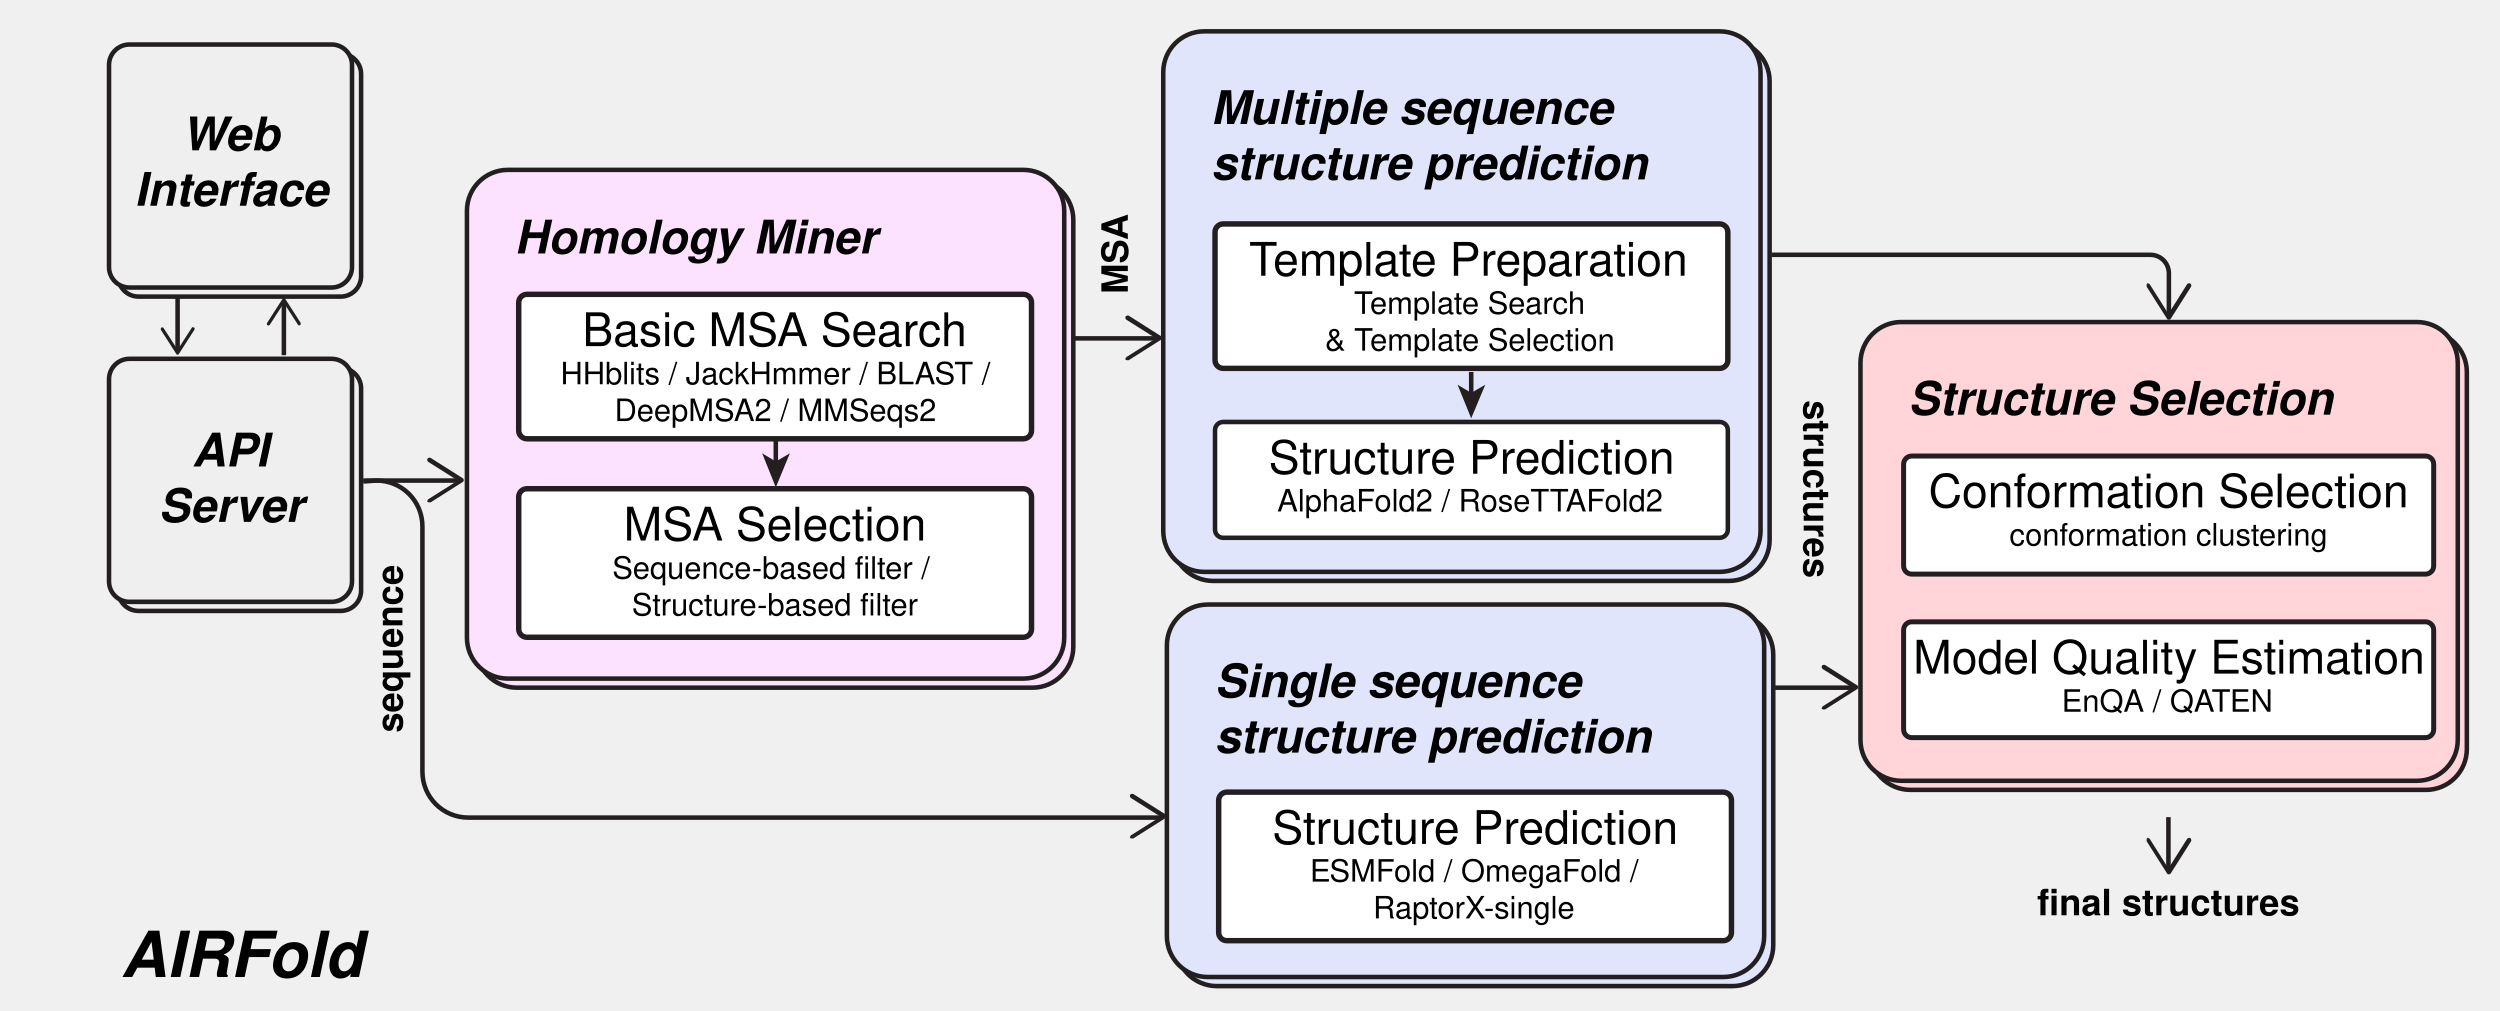
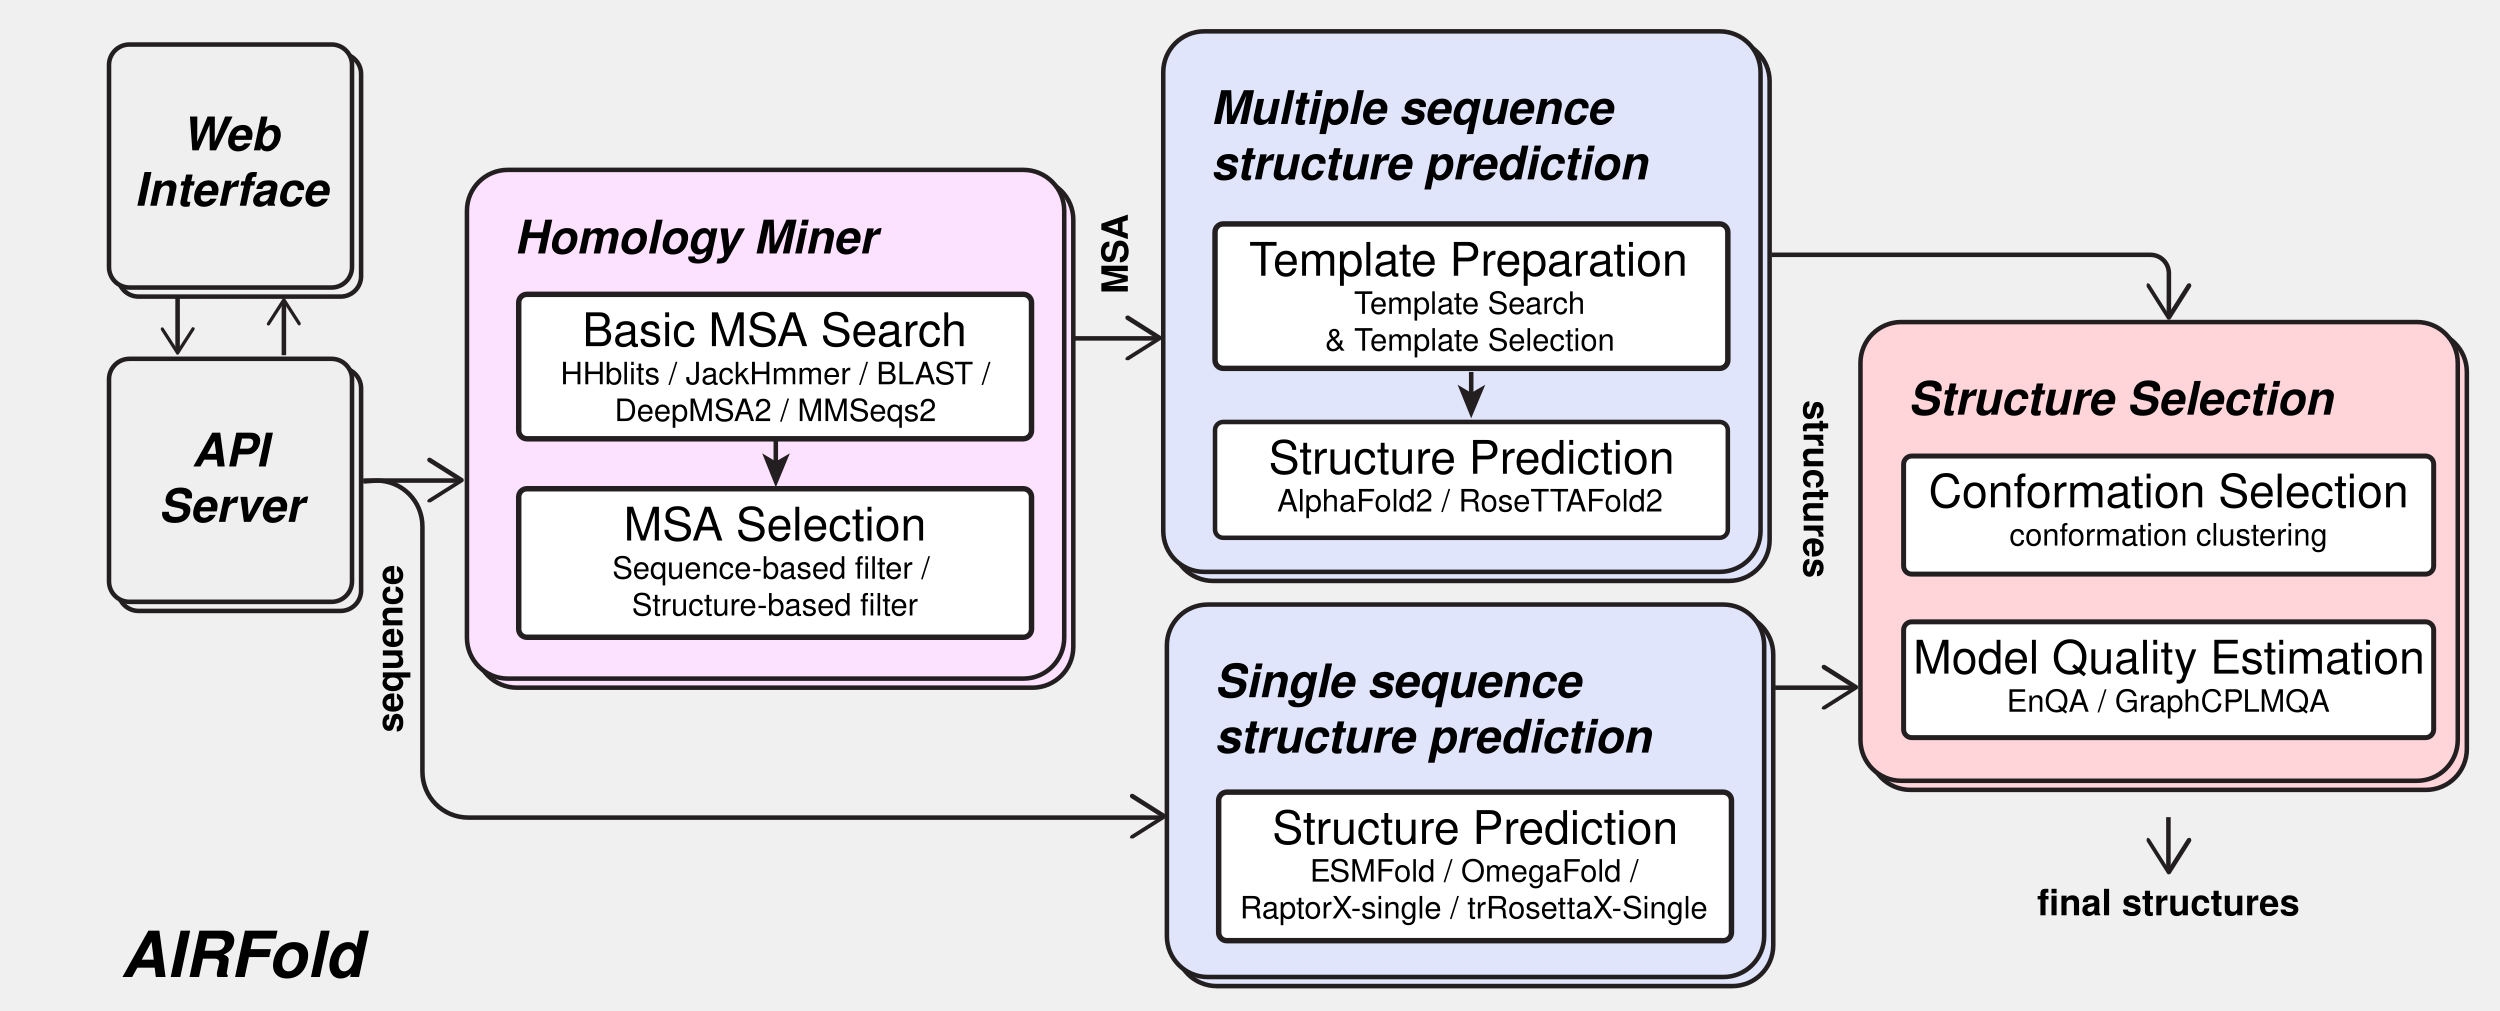
<svg xmlns="http://www.w3.org/2000/svg" id="Layer_1" data-name="Layer 1" version="1.1" viewBox="0 0 550.4 222.5">
  <defs>
    <style>
      .cls-1 {
        stroke-width: 1.2px;
      }

      .cls-1, .cls-2, .cls-3, .cls-4, .cls-5, .cls-6, .cls-7, .cls-8, .cls-9, .cls-10, .cls-11 {
        stroke: #231f20;
        stroke-miterlimit: 10;
      }

      .cls-1, .cls-2, .cls-3, .cls-9, .cls-10, .cls-11 {
        fill: #fff;
      }

      .cls-2 {
        stroke-width: 1.1px;
      }

      .cls-3 {
        stroke-width: 1px;
      }

      .cls-12 {
        font-family: Helvetica-Bold, Helvetica;
        font-size: 8px;
      }

      .cls-12, .cls-13, .cls-14, .cls-15, .cls-16 {
        fill: #000;
      }

      .cls-12, .cls-14, .cls-15 {
        font-weight: 700;
      }

      .cls-4 {
        fill: #ffd5da;
      }

      .cls-5 {
        fill: none;
      }

      .cls-13, .cls-14 {
        font-size: 10.2px;
      }

      .cls-13, .cls-16 {
        font-family: Helvetica, Helvetica;
      }

      .cls-14, .cls-15 {
        font-family: Helvetica-BoldOblique, Helvetica;
        font-style: oblique;
      }

      .cls-6 {
        fill: #fde2ff;
      }

      .cls-15 {
        font-size: 14px;
      }

      .cls-7 {
        fill: #e0e5fb;
      }

      .cls-8 {
        fill: #efefef;
      }

      .cls-9 {
        stroke-width: 1.1px;
      }

      .cls-10 {
        stroke-width: 1.2px;
      }

      .cls-16 {
        font-size: 6.8px;
      }

      .cls-17 {
        fill: #231f20;
        stroke-width: 0px;
      }

      .cls-11 {
        stroke-width: 1.2px;
      }
    </style>
  </defs>
  <rect class="cls-6" x="104.8" y="39.4" width="131.5" height="112" rx="9" ry="9" />
  <rect class="cls-6" x="102.8" y="37.4" width="131.5" height="112" rx="9" ry="9" />
  <g>
    <line class="cls-5" x1="170.8" y1="97" x2="170.8" y2="102" />
    <polygon class="cls-17" points="170.8 107.3 167.8 99.8 170.8 101.6 173.9 99.8 170.8 107.3" />
  </g>
  <text class="cls-14" transform="translate(113.3 55.8)">
    <tspan x="0" y="0">Homology Miner</tspan>
  </text>
  <text class="cls-15" transform="translate(26.6 215.1)">
    <tspan x="0" y="0">AIRFold</tspan>
  </text>
  <rect class="cls-1" x="114.2" y="64.8" width="112.9" height="31.8" rx="1.8" ry="1.8" />
  <text class="cls-13" transform="translate(128.2 76.2)">
    <tspan x="0" y="0">Basic MSA Search</tspan>
  </text>
  <text class="cls-16" transform="translate(123.4 84.6)">
    <tspan x="0" y="0">HHblits / JackHmmer / BLAST /</tspan>
    <tspan x="11.9" y="8.1">DeepMSA2 / MMSeqs2</tspan>
  </text>
  <rect class="cls-10" x="114.2" y="107.6" width="112.9" height="32.7" rx="1.8" ry="1.8" />
  <text class="cls-13" transform="translate(137.3 119)">
    <tspan x="0" y="0">MSA Selection</tspan>
  </text>
  <text class="cls-16" transform="translate(134.8 127.4)">
    <tspan x="0" y="0">Sequence-based filter / </tspan>
    <tspan x="4.3" y="8.1">Structure-based filter</tspan>
  </text>
  <rect class="cls-7" x="258.9" y="135.1" width="131.5" height="82" rx="9" ry="9" />
  <rect class="cls-7" x="256.9" y="133.1" width="131.5" height="82" rx="9" ry="9" />
  <text class="cls-14" transform="translate(267.4 153.5)">
    <tspan x="0" y="0">Single sequence</tspan>
    <tspan x="0" y="12.2">structure prediction</tspan>
  </text>
  <rect class="cls-11" x="268.3" y="174.4" width="112.9" height="32.7" rx="1.8" ry="1.8" />
  <text class="cls-13" transform="translate(280.1 185.8)">
    <tspan x="0" y="0">Structure Prediction</tspan>
  </text>
  <text class="cls-16" transform="translate(288.4 194.1)">
    <tspan x="0" y="0">ESMFold / OmegaFold /</tspan>
-     <tspan x="13.9" y="8.1">RaptorX-single</tspan>
+     <tspan x="-15.4" y="8.1">RaptorX-single / trRosettaX-Single</tspan>
  </text>
  <rect class="cls-7" x="258.1" y="8.9" width="131.5" height="119" rx="9" ry="9" />
  <rect class="cls-7" x="256.1" y="6.9" width="131.5" height="119" rx="9" ry="9" />
  <text class="cls-14" transform="translate(266.6 27.3)">
    <tspan x="0" y="0">Multiple sequence</tspan>
    <tspan x="0" y="12.2">structure prediction</tspan>
  </text>
  <rect class="cls-1" x="267.5" y="49.3" width="112.9" height="31.8" rx="1.8" ry="1.8" />
  <text class="cls-13" transform="translate(275 60.7)">
    <tspan x="0" y="0">Template Preparation</tspan>
  </text>
  <text class="cls-16" transform="translate(298.1 69.1)">
    <tspan x="0" y="0">Template Search</tspan>
    <tspan x="-6.4" y="8.1">&amp; Template Selection</tspan>
  </text>
  <rect class="cls-3" x="267.5" y="92.9" width="112.9" height="25.5" rx="1.8" ry="1.8" />
  <text class="cls-13" transform="translate(279.3 104.3)">
    <tspan x="0" y="0">Structure Prediction</tspan>
  </text>
  <text class="cls-16" transform="translate(281.2 112.6)">
    <tspan x="0" y="0">AlphaFold2 / RoseTTAFold2</tspan>
  </text>
  <rect class="cls-4" x="411.6" y="72.9" width="131.5" height="101" rx="9" ry="9" />
  <rect class="cls-4" x="409.6" y="70.9" width="131.5" height="101" rx="9" ry="9" />
  <text class="cls-14" transform="translate(420.1 91.3)">
    <tspan x="0" y="0">Structure Selection</tspan>
  </text>
  <rect class="cls-2" x="419.1" y="100.4" width="116.7" height="26" rx="1.8" ry="1.8" />
  <text class="cls-13" transform="translate(424.6 111.7)">
    <tspan x="0" y="0">Conformation Selection</tspan>
  </text>
  <text class="cls-16" transform="translate(442.4 120.1)">
    <tspan x="0" y="0">conformation clustering</tspan>
  </text>
  <rect class="cls-9" x="419.1" y="136.9" width="116.7" height="25.5" rx="1.8" ry="1.8" />
  <text class="cls-13" transform="translate(421.2 148.3)">
    <tspan x="0" y="0">Model Quality Estimation</tspan>
  </text>
-   <text class="cls-16" transform="translate(453.9 156.7)">
-     <tspan x="0" y="0">EnQA / QATEN</tspan>
+   <text class="cls-16" transform="translate(441.8 156.7)">
+     <tspan x="0" y="0">EnQA / GraphCPLMQA</tspan>
  </text>
  <text class="cls-12" transform="translate(88.6 161.3) rotate(-90)">
    <tspan x="0" y="0">sequence</tspan>
  </text>
  <text class="cls-12" transform="translate(248.3 64.7) rotate(-90)">
    <tspan x="0" y="0">MSA</tspan>
  </text>
  <rect class="cls-8" x="26" y="11.8" width="53.5" height="53.5" rx="4.5" ry="4.5" />
  <rect class="cls-8" x="24" y="9.8" width="53.5" height="53.5" rx="4.5" ry="4.5" />
  <rect class="cls-8" x="26" y="81" width="53.5" height="53.5" rx="4.5" ry="4.5" />
  <rect class="cls-8" x="24" y="79" width="53.5" height="53.5" rx="4.5" ry="4.5" />
  <text class="cls-14" transform="translate(40.1 33.1)">
    <tspan x="0" y="0">Web</tspan>
    <tspan x="-10.5" y="12.2">Interface</tspan>
  </text>
  <text class="cls-14" transform="translate(42.3 102.7)">
    <tspan x="0" y="0">API</tspan>
    <tspan x="-7.4" y="12.2">Server</tspan>
  </text>
  <g>
    <g>
      <line class="cls-5" x1="39.1" y1="65.6" x2="39.1" y2="77.3" />
      <path class="cls-17" d="M35.5,72.1c.2-.1.4,0,.5.1l3.1,4.8,3.1-4.8c.1-.2.3-.2.5-.1.2.1.2.3.1.5l-3.4,5.3c0,.1-.2.2-.3.2s-.2,0-.3-.2l-3.4-5.3c0,0,0-.1,0-.2,0-.1,0-.2.2-.3Z" />
    </g>
    <g>
      <line class="cls-5" x1="62.5" y1="78.2" x2="62.5" y2="66.5" />
      <path class="cls-17" d="M66.1,71.6c-.2.1-.4,0-.5-.1l-3.1-4.8-3.1,4.8c-.1.2-.3.2-.5.1-.2-.1-.2-.3-.1-.5l3.4-5.3c0-.1.2-.2.3-.2s.2,0,.3.2l3.4,5.3c0,0,0,.1,0,.2,0,.1,0,.2-.2.3Z" />
    </g>
  </g>
  <g>
    <line class="cls-5" x1="477.4" y1="179.9" x2="477.4" y2="191.3" />
    <path class="cls-17" d="M472.6,184.5c.2-.1.5,0,.7.2l4.1,6.5,4.1-6.5c.1-.2.5-.3.7-.2s.3.5.2.7l-4.5,7.1c0,.1-.3.2-.4.2s-.3,0-.4-.2l-4.5-7.1c0,0,0-.2,0-.3,0-.2,0-.3.2-.4Z" />
  </g>
  <g>
    <line class="cls-5" x1="80" y1="105.8" x2="100.9" y2="105.8" />
    <path class="cls-17" d="M94.1,110.6c-.1-.2,0-.5.2-.7l6.5-4.1-6.5-4.1c-.2-.1-.3-.5-.2-.7.1-.2.5-.3.7-.2l7.1,4.5c.1,0,.2.3.2.4s0,.3-.2.4l-7.1,4.5c0,0-.2,0-.3,0-.2,0-.3,0-.4-.2Z" />
  </g>
  <g>
    <line class="cls-5" x1="236.3" y1="74.5" x2="254.6" y2="74.5" />
    <path class="cls-17" d="M247.8,79.3c-.1-.2,0-.5.2-.7l6.5-4.1-6.5-4.1c-.2-.1-.3-.5-.2-.7.1-.2.5-.3.7-.2l7.1,4.5c.1,0,.2.3.2.4s0,.3-.2.4l-7.1,4.5c0,0-.2,0-.3,0-.2,0-.3,0-.4-.2Z" />
  </g>
  <g>
    <line class="cls-5" x1="390.8" y1="151.4" x2="408" y2="151.4" />
    <path class="cls-17" d="M401.1,156.2c-.1-.2,0-.5.2-.7l6.5-4.1-6.5-4.1c-.2-.1-.3-.5-.2-.7.1-.2.5-.3.7-.2l7.1,4.5c.1,0,.2.3.2.4s0,.3-.2.4l-7.1,4.5c0,0-.2,0-.3,0-.2,0-.3,0-.4-.2Z" />
  </g>
  <text class="cls-12" transform="translate(397.1 88.1) rotate(90)">
    <tspan x="0" y="0">structures</tspan>
  </text>
  <text class="cls-12" transform="translate(448.5 201.5)">
    <tspan x="0" y="0">final structures</tspan>
  </text>
  <g>
    <path class="cls-5" d="M390,56.1h83.4c2.3,0,4.1,1.8,4.1,4.1v9" />
    <path class="cls-17" d="M472.6,62.4c.2-.1.5,0,.7.2l4.1,6.5,4.1-6.5c.1-.2.5-.3.7-.2.2.1.3.5.2.7l-4.5,7.1c0,.1-.3.2-.4.2s-.3,0-.4-.2l-4.5-7.1c0,0,0-.2,0-.3,0-.2,0-.3.2-.4Z" />
  </g>
  <g>
    <path class="cls-5" d="M80,106l2.9-.2c5.6,0,10.1,4.5,10.1,10.1v54c0,5.6,4.5,10.1,10.1,10.1h152.5" />
    <path class="cls-17" d="M248.8,184.6c-.1-.2,0-.5.2-.7l6.5-4.1-6.5-4.1c-.2-.1-.3-.5-.2-.7.1-.2.5-.3.7-.2l7.1,4.5c.1,0,.2.3.2.4s0,.3-.2.4l-7.1,4.5c0,0-.2,0-.3,0-.2,0-.3,0-.4-.2Z" />
  </g>
  <g>
    <line class="cls-5" x1="323.9" y1="81.9" x2="323.9" y2="86.9" />
    <polygon class="cls-17" points="323.9 92.1 320.9 84.7 323.9 86.5 327 84.7 323.9 92.1" />
  </g>
</svg>
